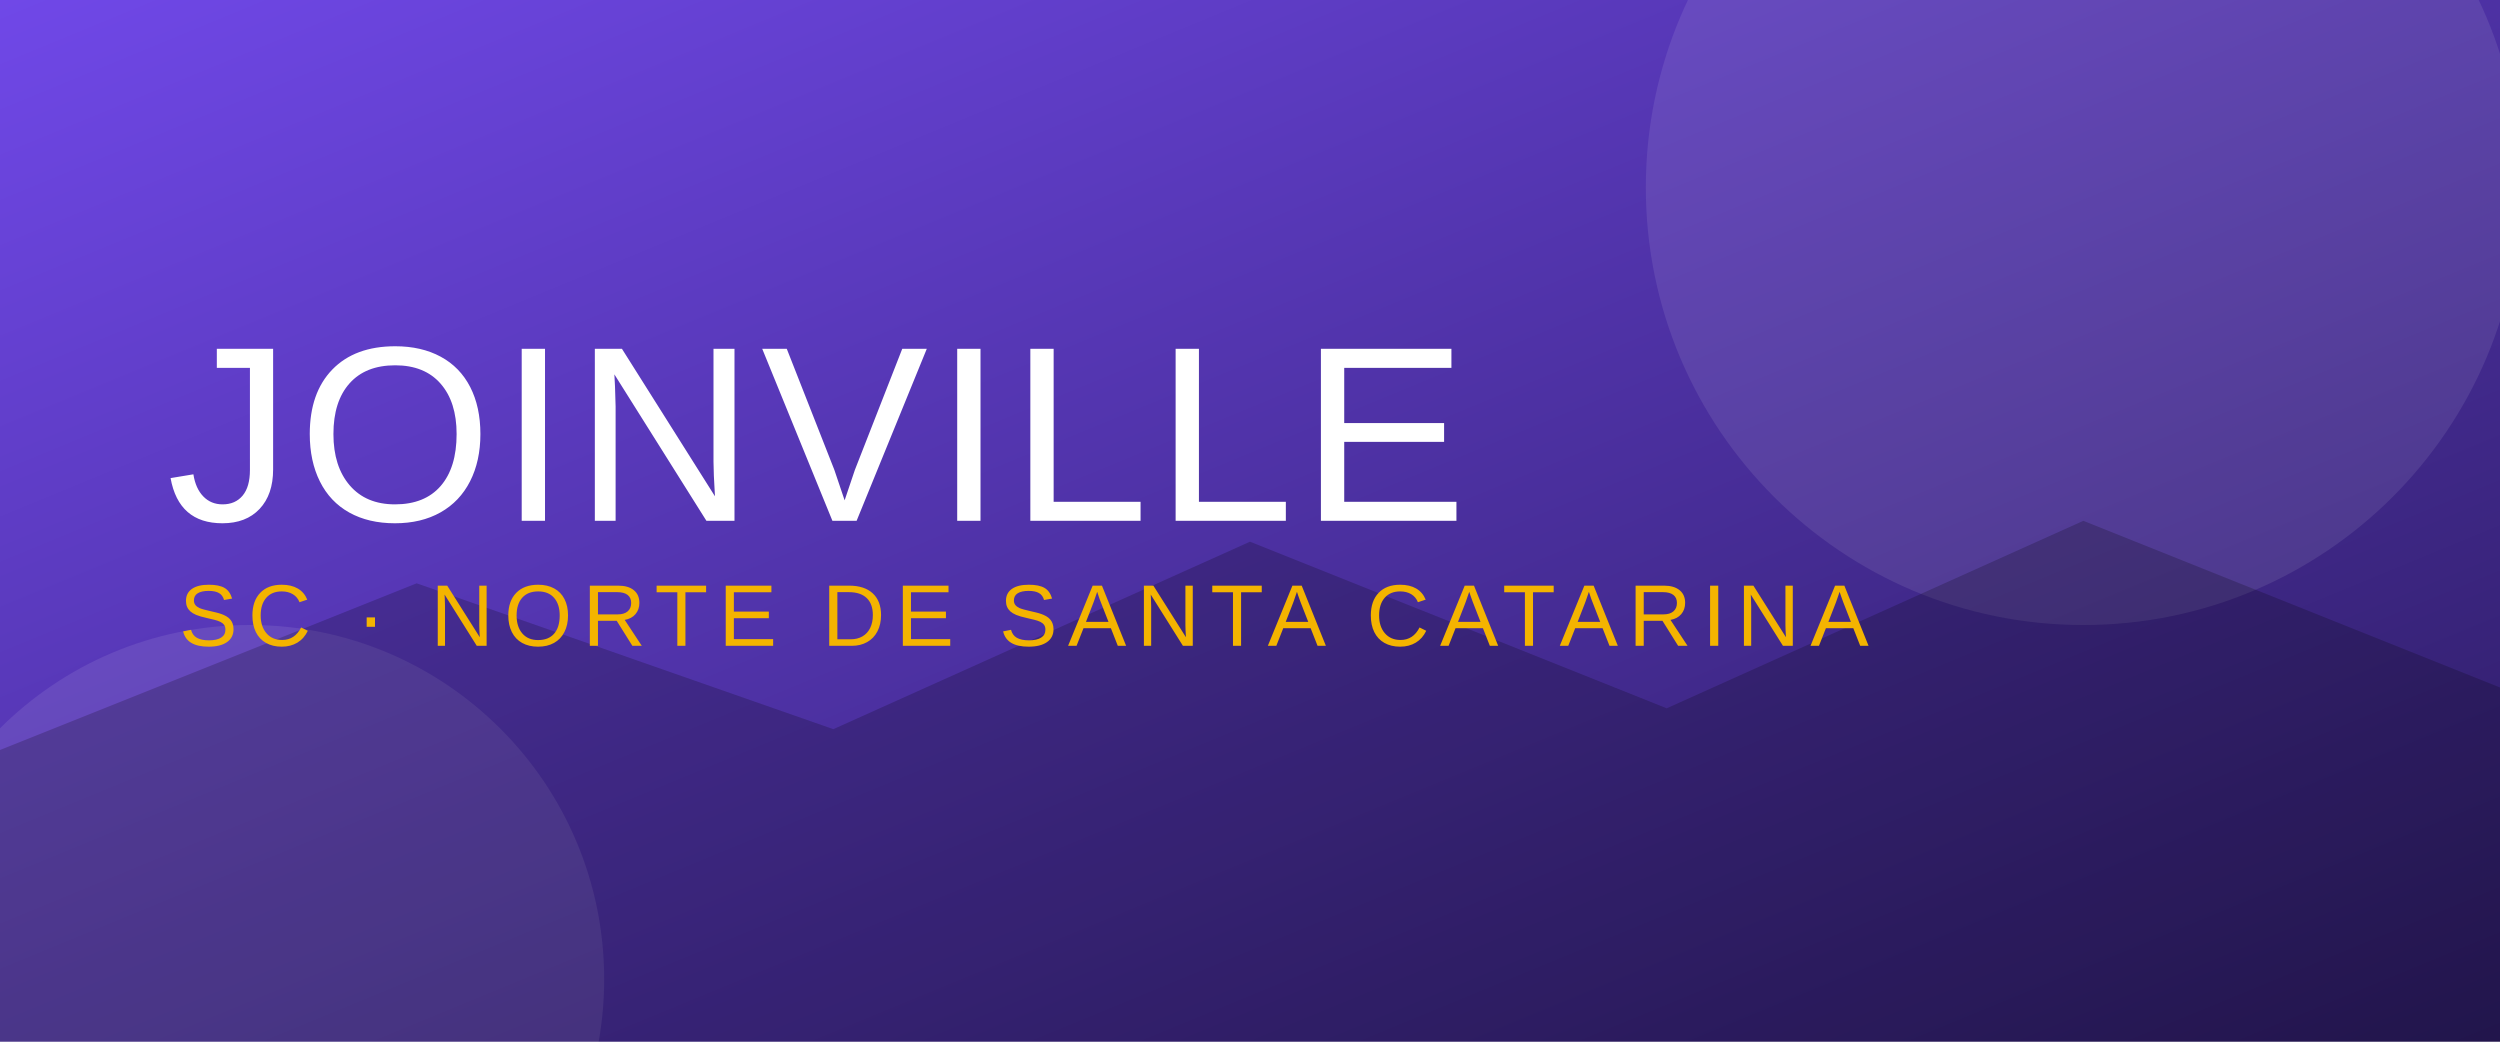
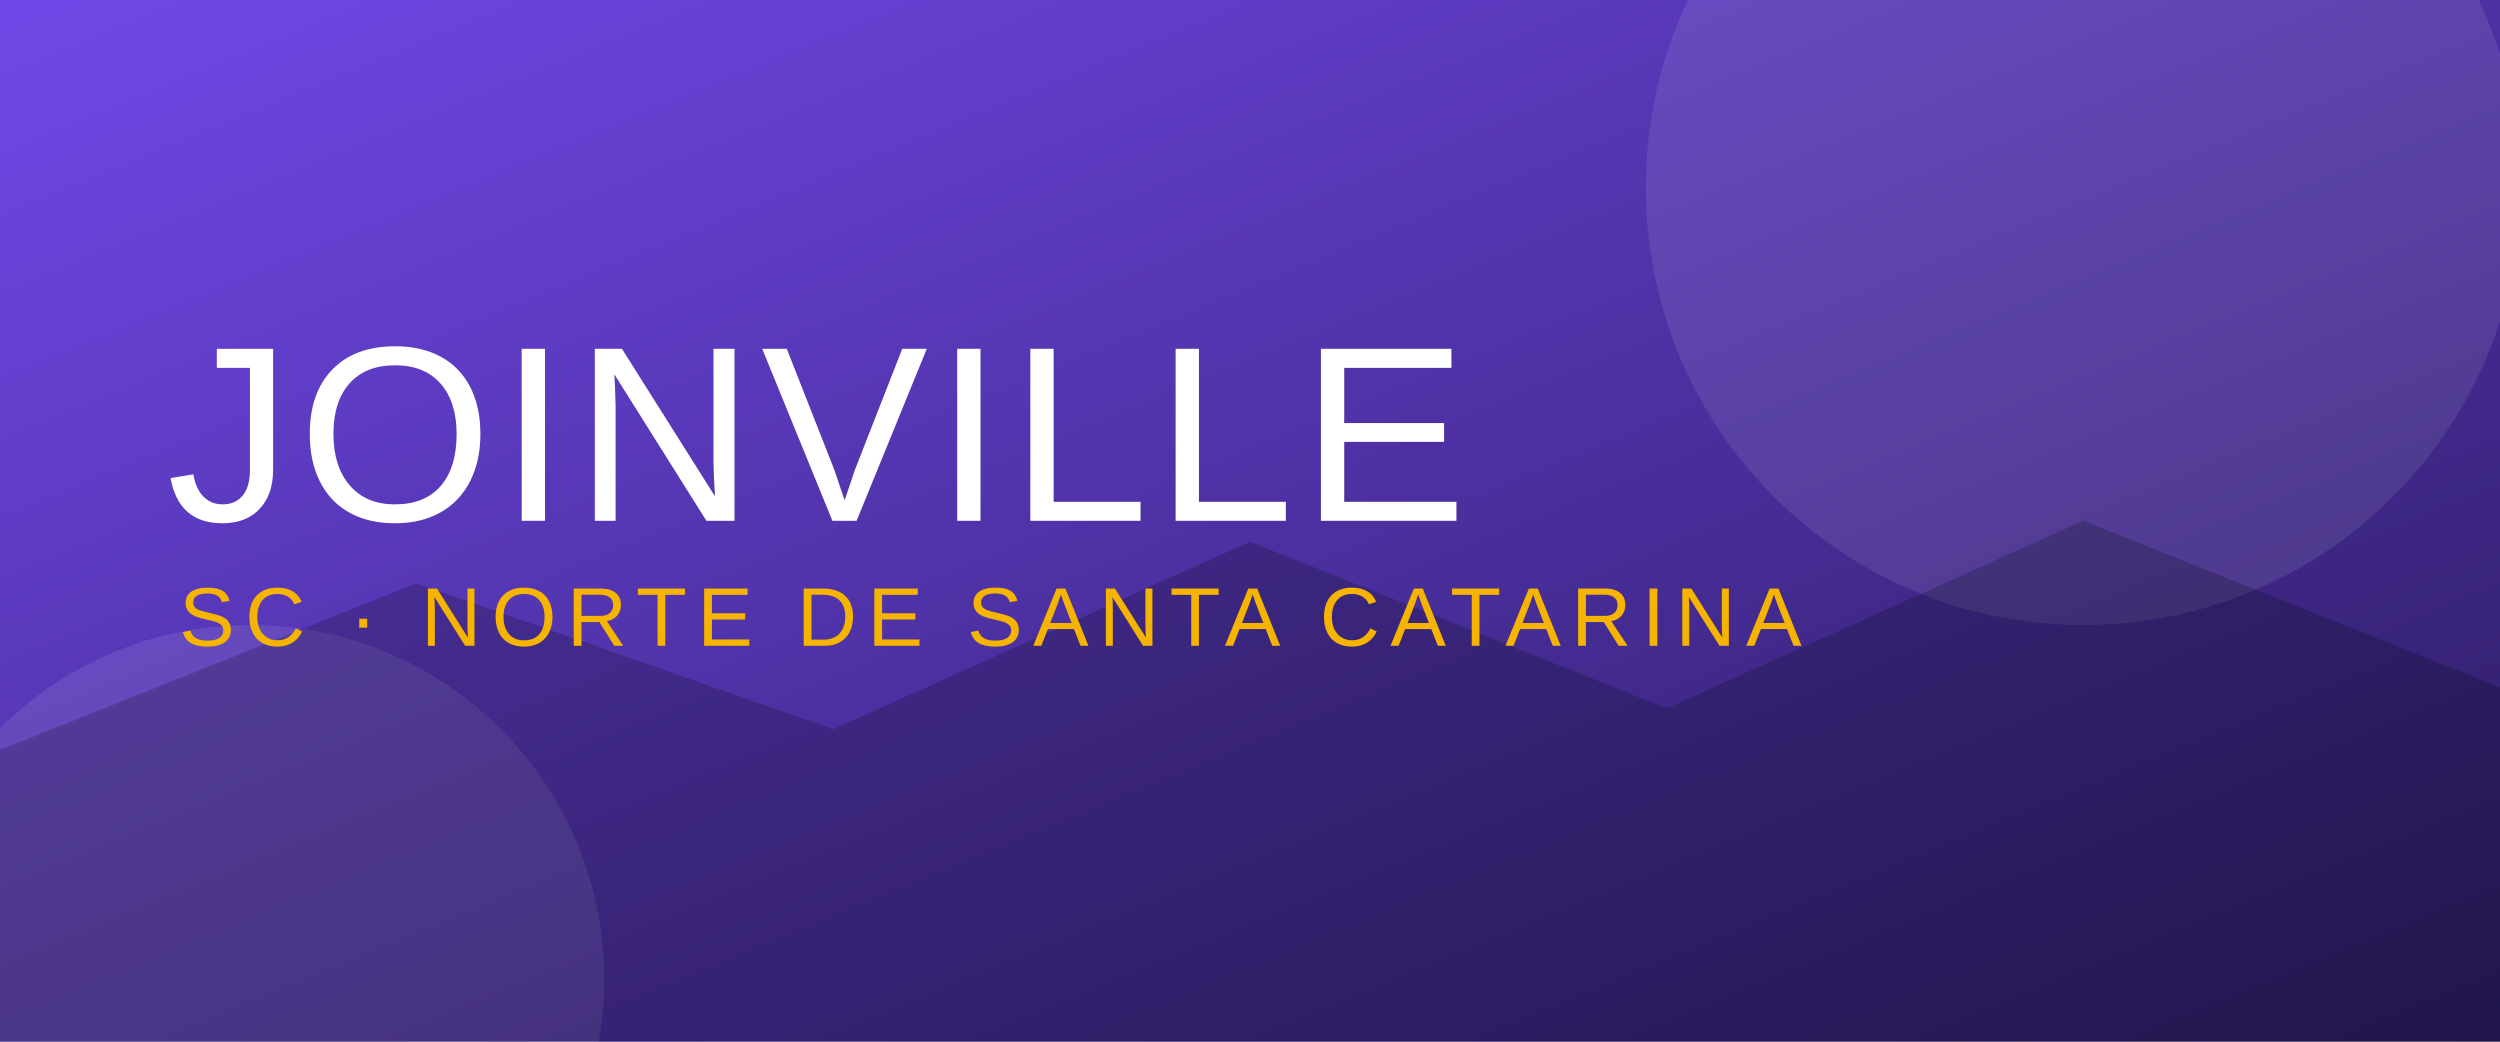
<svg xmlns="http://www.w3.org/2000/svg" width="1200" height="500" viewBox="0 0 1200 500" font-family="Bebas Neue, Arial, sans-serif">
  <defs>
    <linearGradient id="g" x1="0" y1="0" x2="1" y2="1">
      <stop offset="0" stop-color="#7048e8" />
      <stop offset="1" stop-color="#2a1a5e" />
    </linearGradient>
  </defs>
  <rect width="1200" height="500" fill="url(#g)" />
  <g fill="#ffffff" opacity="0.09">
    <circle cx="1000" cy="90" r="210" />
    <circle cx="120" cy="470" r="170" />
  </g>
-   <path d="M0 360 L200 280 L400 350 L600 260 L800 340 L1000 250 L1200 330 L1200 500 L0 500 Z" fill="#000" opacity="0.20" />
+   <path d="M0 360 L200 280 L400 350 L600 260 L800 340 L1000 250 L1200 330 L1200 500 L0 500 Z" fill="#000" opacity="0.2" />
  <text x="80" y="250" fill="#fff" font-size="120" letter-spacing="3">JOINVILLE</text>
-   <text x="86" y="310" fill="#f4b400" font-size="42" letter-spacing="5">SC · NORTE DE SANTA CATARINA</text>
+   <text x="86" y="310" fill="#f4b400" font-size="40" letter-spacing="5">SC · NORTE DE SANTA CATARINA</text>
</svg>
